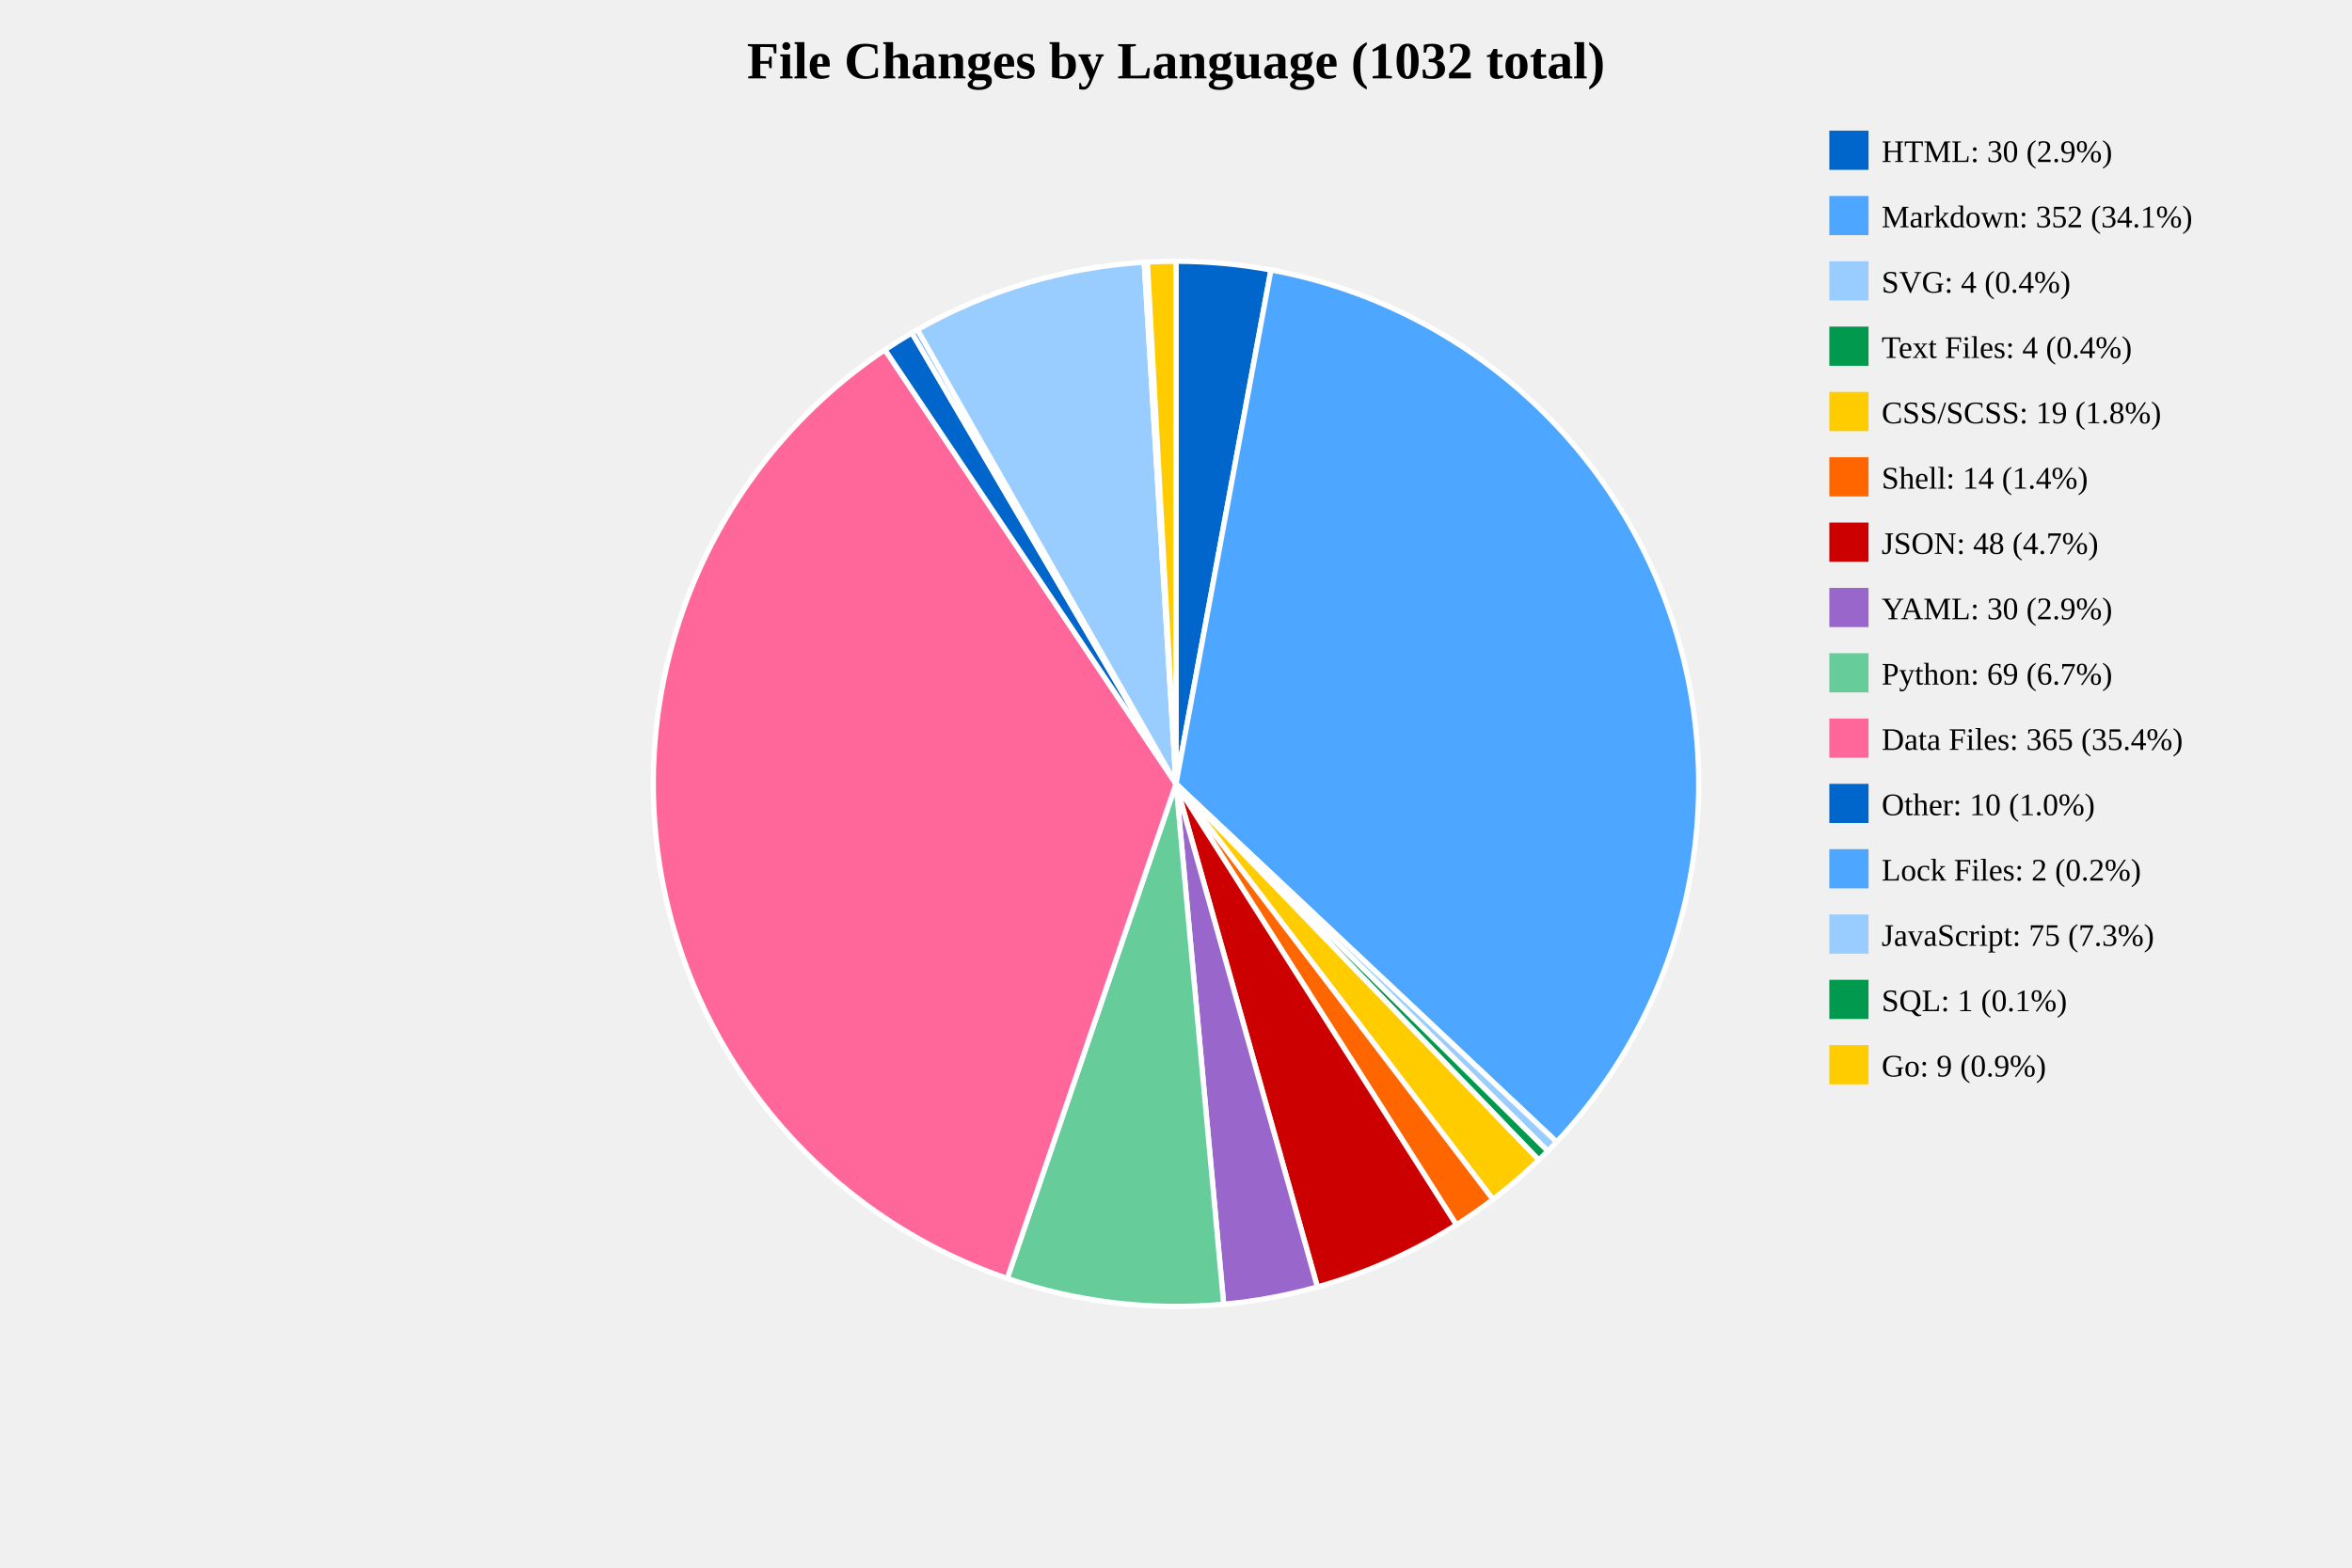
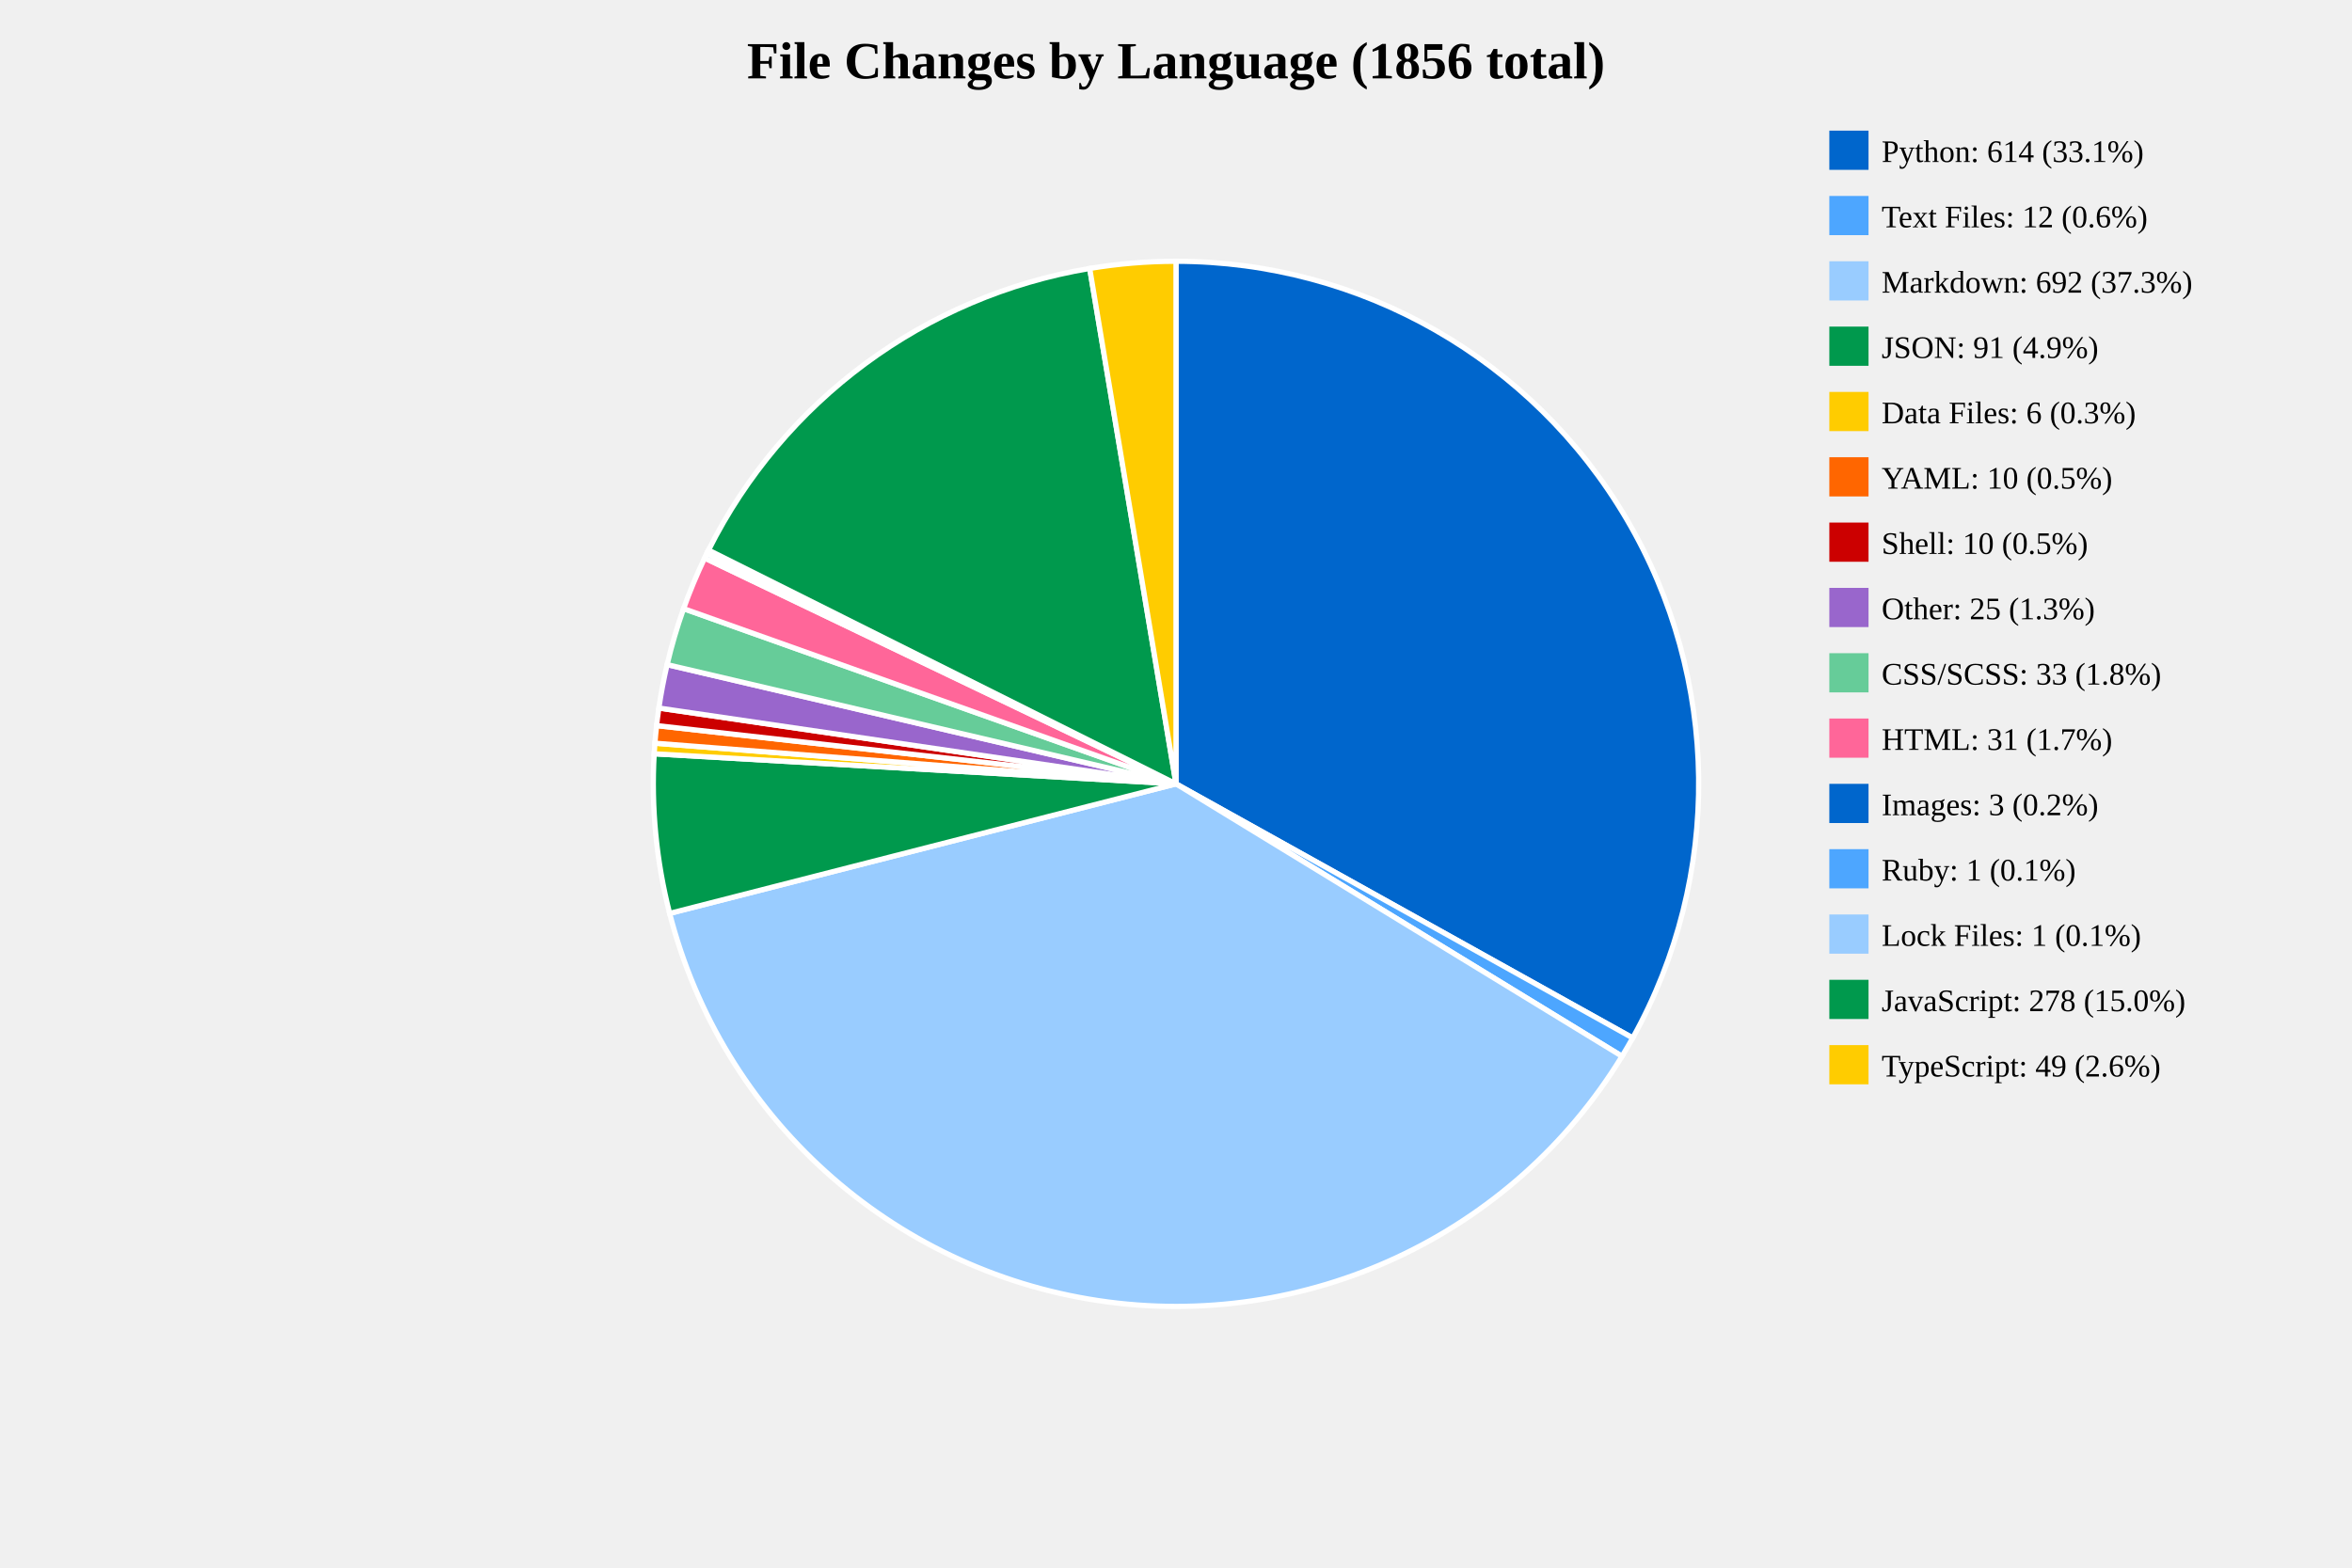
<svg xmlns="http://www.w3.org/2000/svg" width="900" height="600">
-   <text x="450.0" y="30" text-anchor="middle" font-size="20" font-weight="bold">File Changes by Language (1032 total)</text>
-   <path d="M 450.0,300.0 L 450.0,100.0 A 200.0,200.0 0 0,1 486.327,103.327 Z" fill="#0066cc" stroke="white" stroke-width="2" />
+   <text x="450.0" y="30" text-anchor="middle" font-size="20" font-weight="bold">File Changes by Language (1856 total)</text>
+   <path d="M 450.0,300.0 L 450.0,100.0 A 200.0,200.0 0 0,1 624.763,397.251 Z" fill="#0066cc" stroke="white" stroke-width="2" />
  <rect x="700" y="50" width="15" height="15" fill="#0066cc" />
-   <text x="720" y="62" font-size="12">HTML: 30 (2.9%)</text>
-   <path d="M 450.0,300.0 L 486.327,103.327 A 200.0,200.0 0 0,1 595.66,437.051 Z" fill="#4da6ff" stroke="white" stroke-width="2" />
+   <text x="720" y="62" font-size="12">Python: 614 (33.1%)</text>
+   <path d="M 450.0,300.0 L 624.763,397.251 A 200.0,200.0 0 0,1 620.669,404.269 Z" fill="#4da6ff" stroke="white" stroke-width="2" />
  <rect x="700" y="75" width="15" height="15" fill="#4da6ff" />
-   <text x="720" y="87" font-size="12">Markdown: 352 (34.1%)</text>
-   <path d="M 450.0,300.0 L 595.66,437.051 A 200.0,200.0 0 0,1 592.28,440.558 Z" fill="#99ccff" stroke="white" stroke-width="2" />
+   <text x="720" y="87" font-size="12">Text Files: 12 (0.6%)</text>
+   <path d="M 450.0,300.0 L 620.669,404.269 A 200.0,200.0 0 0,1 256.243,349.581 Z" fill="#99ccff" stroke="white" stroke-width="2" />
  <rect x="700" y="100" width="15" height="15" fill="#99ccff" />
-   <text x="720" y="112" font-size="12">SVG: 4 (0.4%)</text>
-   <path d="M 450.0,300.0 L 592.28,440.558 A 200.0,200.0 0 0,1 588.815,443.981 Z" fill="#00994d" stroke="white" stroke-width="2" />
+   <text x="720" y="112" font-size="12">Markdown: 692 (37.3%)</text>
+   <path d="M 450.0,300.0 L 256.243,349.581 A 200.0,200.0 0 0,1 250.331,288.496 Z" fill="#00994d" stroke="white" stroke-width="2" />
  <rect x="700" y="125" width="15" height="15" fill="#00994d" />
-   <text x="720" y="137" font-size="12">Text Files: 4 (0.4%)</text>
-   <path d="M 450.0,300.0 L 588.815,443.981 A 200.0,200.0 0 0,1 571.269,459.041 Z" fill="#ffcc00" stroke="white" stroke-width="2" />
+   <text x="720" y="137" font-size="12">JSON: 91 (4.9%)</text>
+   <path d="M 450.0,300.0 L 250.331,288.496 A 200.0,200.0 0 0,1 250.606,284.443 Z" fill="#ffcc00" stroke="white" stroke-width="2" />
  <rect x="700" y="150" width="15" height="15" fill="#ffcc00" />
-   <text x="720" y="162" font-size="12">CSS/SCSS: 19 (1.8%)</text>
-   <path d="M 450.0,300.0 L 571.269,459.041 A 200.0,200.0 0 0,1 557.289,468.787 Z" fill="#ff6600" stroke="white" stroke-width="2" />
+   <text x="720" y="162" font-size="12">Data Files: 6 (0.3%)</text>
+   <path d="M 450.0,300.0 L 250.606,284.443 A 200.0,200.0 0 0,1 251.247,277.703 Z" fill="#ff6600" stroke="white" stroke-width="2" />
  <rect x="700" y="175" width="15" height="15" fill="#ff6600" />
-   <text x="720" y="187" font-size="12">Shell: 14 (1.4%)</text>
-   <path d="M 450.0,300.0 L 557.289,468.787 A 200.0,200.0 0 0,1 504.112,492.541 Z" fill="#cc0000" stroke="white" stroke-width="2" />
+   <text x="720" y="187" font-size="12">YAML: 10 (0.5%)</text>
+   <path d="M 450.0,300.0 L 251.247,277.703 A 200.0,200.0 0 0,1 252.115,270.989 Z" fill="#cc0000" stroke="white" stroke-width="2" />
  <rect x="700" y="200" width="15" height="15" fill="#cc0000" />
-   <text x="720" y="212" font-size="12">JSON: 48 (4.7%)</text>
-   <path d="M 450.0,300.0 L 504.112,492.541 A 200.0,200.0 0 0,1 468.24,499.167 Z" fill="#9966cc" stroke="white" stroke-width="2" />
+   <text x="720" y="212" font-size="12">Shell: 10 (0.5%)</text>
+   <path d="M 450.0,300.0 L 252.115,270.989 A 200.0,200.0 0 0,1 255.276,254.365 Z" fill="#9966cc" stroke="white" stroke-width="2" />
  <rect x="700" y="225" width="15" height="15" fill="#9966cc" />
-   <text x="720" y="237" font-size="12">YAML: 30 (2.9%)</text>
-   <path d="M 450.0,300.0 L 468.24,499.167 A 200.0,200.0 0 0,1 385.424,489.288 Z" fill="#66cc99" stroke="white" stroke-width="2" />
+   <text x="720" y="237" font-size="12">Other: 25 (1.3%)</text>
+   <path d="M 450.0,300.0 L 255.276,254.365 A 200.0,200.0 0 0,1 261.577,232.941 Z" fill="#66cc99" stroke="white" stroke-width="2" />
  <rect x="700" y="250" width="15" height="15" fill="#66cc99" />
-   <text x="720" y="262" font-size="12">Python: 69 (6.7%)</text>
-   <path d="M 450.0,300.0 L 385.424,489.288 A 200.0,200.0 0 0,1 338.633,133.875 Z" fill="#ff6699" stroke="white" stroke-width="2" />
+   <text x="720" y="262" font-size="12">CSS/SCSS: 33 (1.8%)</text>
+   <path d="M 450.0,300.0 L 261.577,232.941 A 200.0,200.0 0 0,1 269.639,213.572 Z" fill="#ff6699" stroke="white" stroke-width="2" />
  <rect x="700" y="275" width="15" height="15" fill="#ff6699" />
-   <text x="720" y="287" font-size="12">Data Files: 365 (35.4%)</text>
-   <path d="M 450.0,300.0 L 338.633,133.875 A 200.0,200.0 0 0,1 348.947,127.407 Z" fill="#0066cc" stroke="white" stroke-width="2" />
+   <text x="720" y="287" font-size="12">HTML: 31 (1.7%)</text>
+   <path d="M 450.0,300.0 L 269.639,213.572 A 200.0,200.0 0 0,1 270.526,211.745 Z" fill="#0066cc" stroke="white" stroke-width="2" />
  <rect x="700" y="300" width="15" height="15" fill="#0066cc" />
-   <text x="720" y="312" font-size="12">Other: 10 (1.0%)</text>
-   <path d="M 450.0,300.0 L 348.947,127.407 A 200.0,200.0 0 0,1 351.056,126.189 Z" fill="#4da6ff" stroke="white" stroke-width="2" />
+   <text x="720" y="312" font-size="12">Images: 3 (0.2%)</text>
+   <path d="M 450.0,300.0 L 270.526,211.745 A 200.0,200.0 0 0,1 270.826,211.138 Z" fill="#4da6ff" stroke="white" stroke-width="2" />
  <rect x="700" y="325" width="15" height="15" fill="#4da6ff" />
-   <text x="720" y="337" font-size="12">Lock Files: 2 (0.2%)</text>
-   <path d="M 450.0,300.0 L 351.056,126.189 A 200.0,200.0 0 0,1 437.831,100.371 Z" fill="#99ccff" stroke="white" stroke-width="2" />
+   <text x="720" y="337" font-size="12">Ruby: 1 (0.1%)</text>
+   <path d="M 450.0,300.0 L 270.826,211.138 A 200.0,200.0 0 0,1 271.127,210.532 Z" fill="#99ccff" stroke="white" stroke-width="2" />
  <rect x="700" y="350" width="15" height="15" fill="#99ccff" />
-   <text x="720" y="362" font-size="12">JavaScript: 75 (7.3%)</text>
-   <path d="M 450.0,300.0 L 437.831,100.371 A 200.0,200.0 0 0,1 439.046,100.3 Z" fill="#00994d" stroke="white" stroke-width="2" />
+   <text x="720" y="362" font-size="12">Lock Files: 1 (0.1%)</text>
+   <path d="M 450.0,300.0 L 271.127,210.532 A 200.0,200.0 0 0,1 416.976,102.745 Z" fill="#00994d" stroke="white" stroke-width="2" />
  <rect x="700" y="375" width="15" height="15" fill="#00994d" />
-   <text x="720" y="387" font-size="12">SQL: 1 (0.1%)</text>
-   <path d="M 450.0,300.0 L 439.046,100.3 A 200.0,200.0 0 0,1 450,100.0 Z" fill="#ffcc00" stroke="white" stroke-width="2" />
+   <text x="720" y="387" font-size="12">JavaScript: 278 (15.0%)</text>
+   <path d="M 450.0,300.0 L 416.976,102.745 A 200.0,200.0 0 0,1 450,100.0 Z" fill="#ffcc00" stroke="white" stroke-width="2" />
  <rect x="700" y="400" width="15" height="15" fill="#ffcc00" />
-   <text x="720" y="412" font-size="12">Go: 9 (0.9%)</text>
+   <text x="720" y="412" font-size="12">TypeScript: 49 (2.6%)</text>
</svg>
